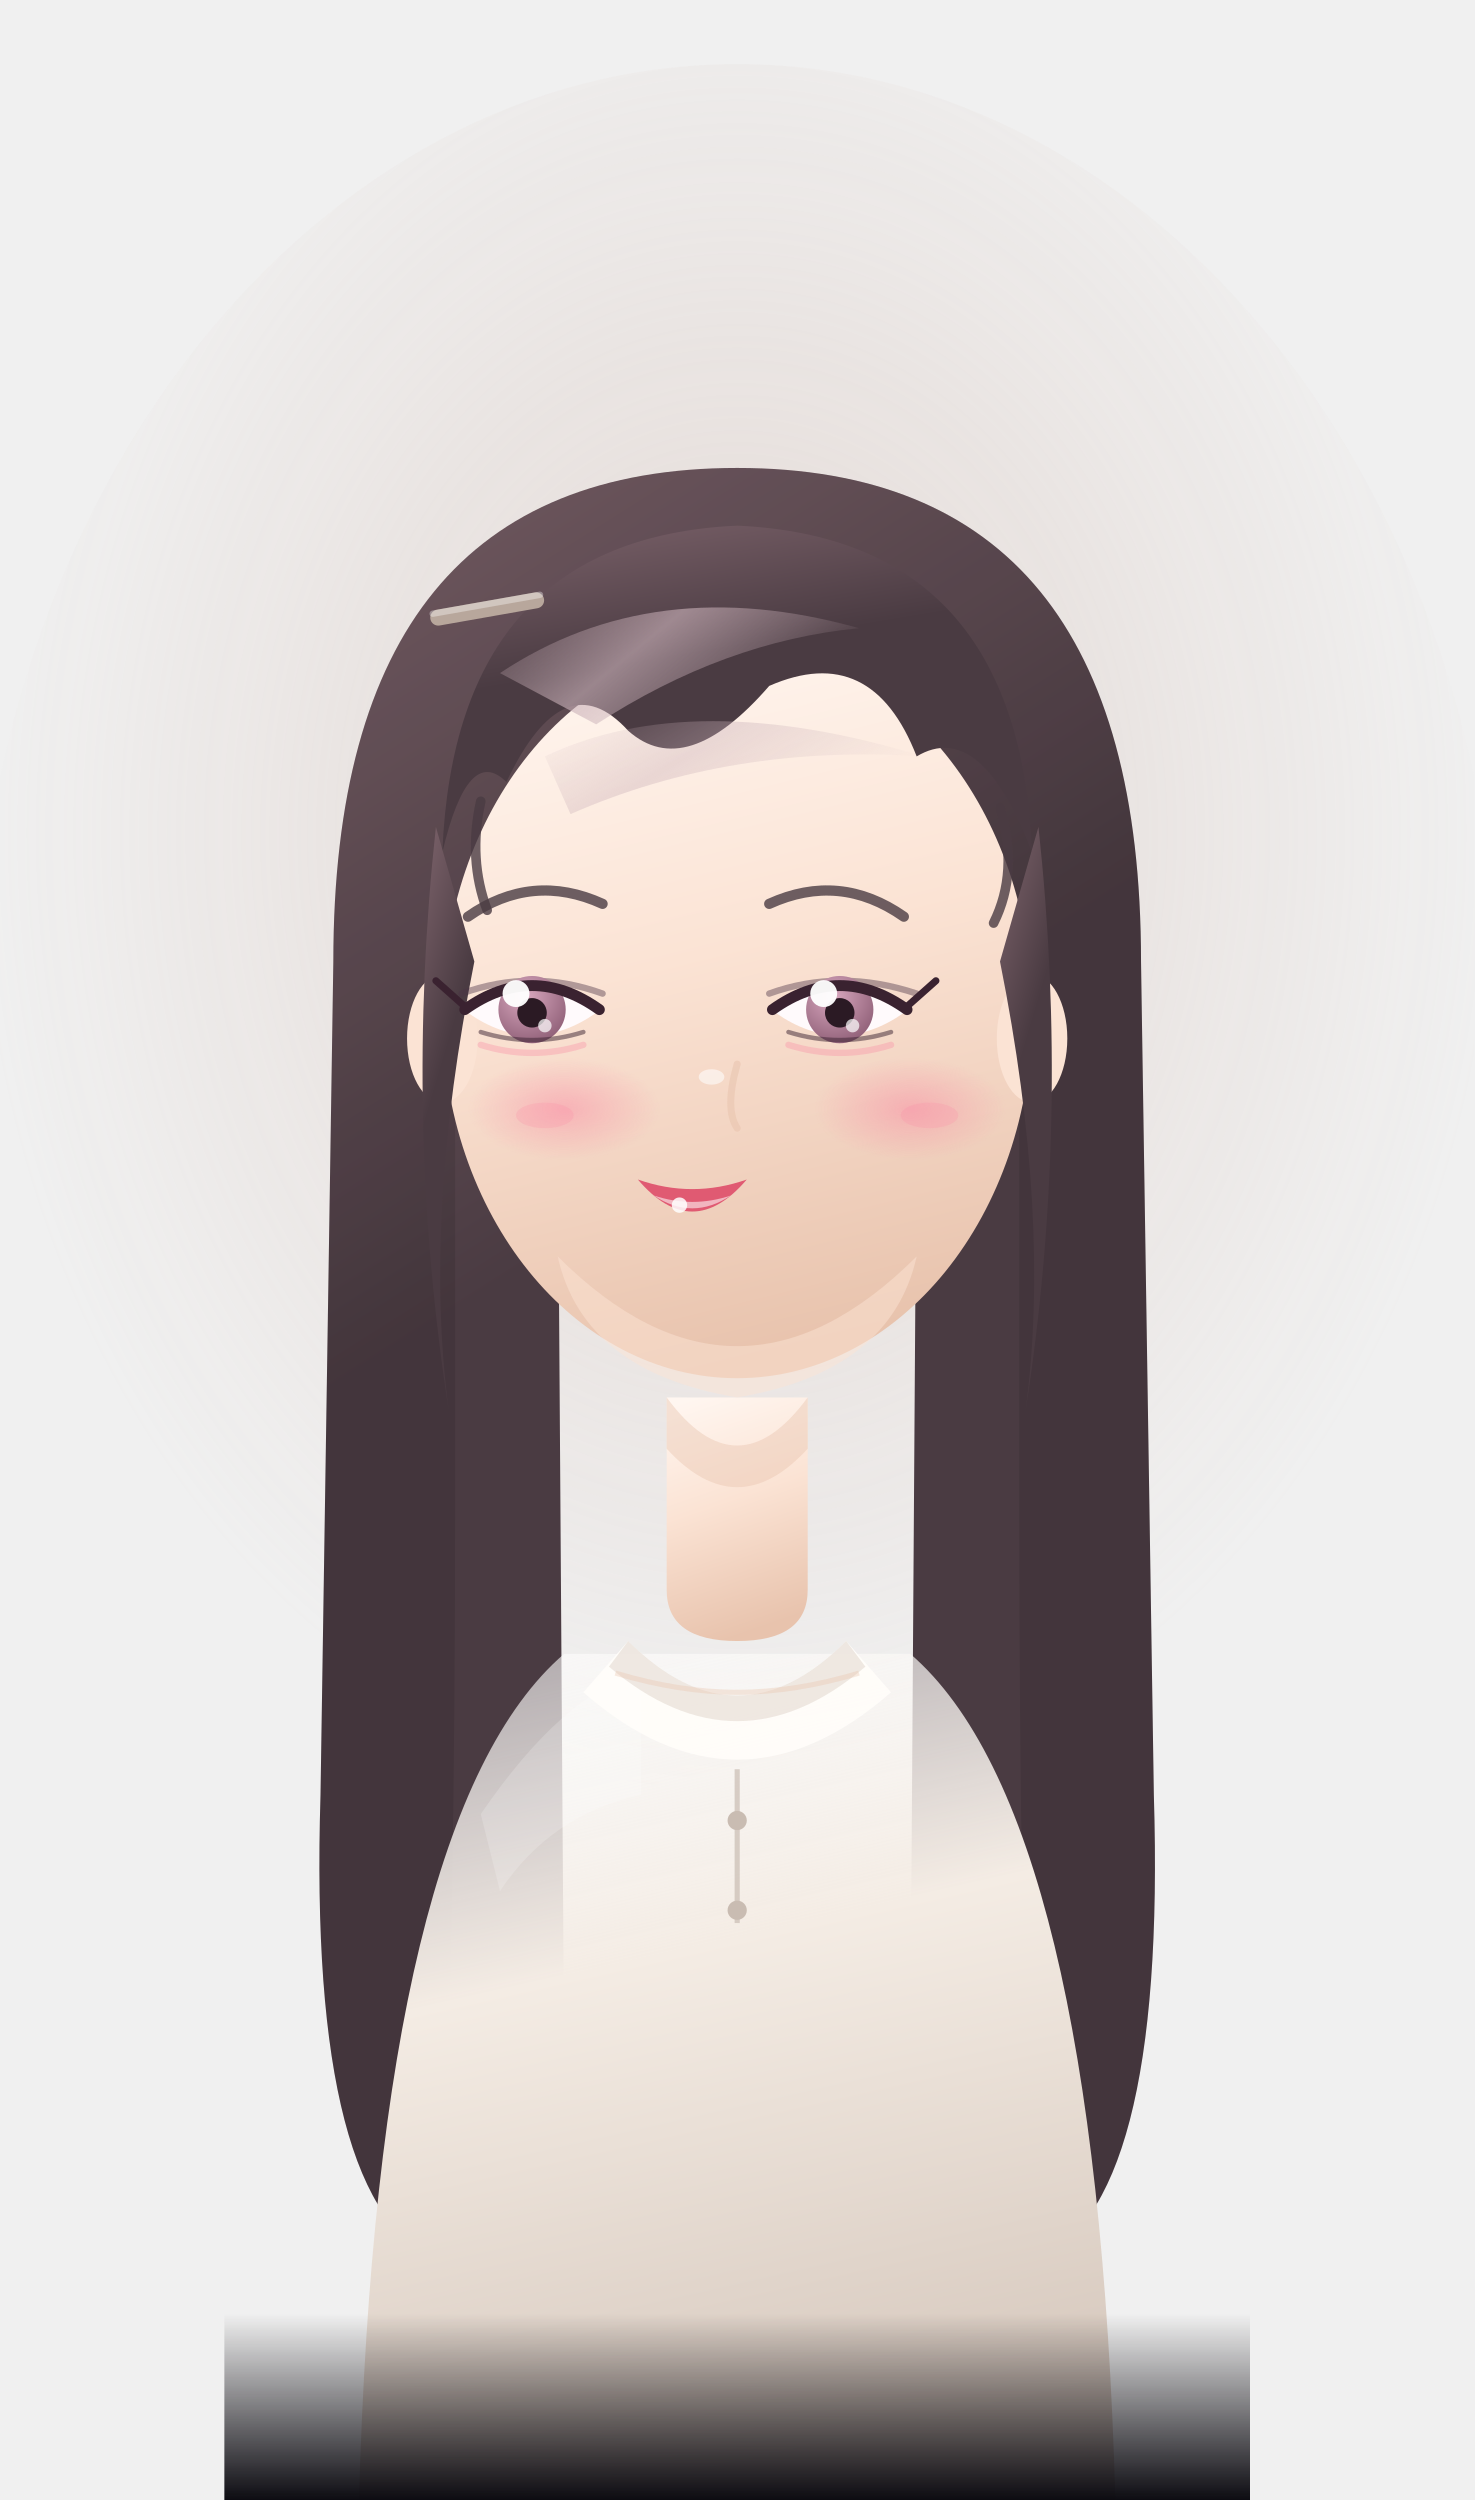
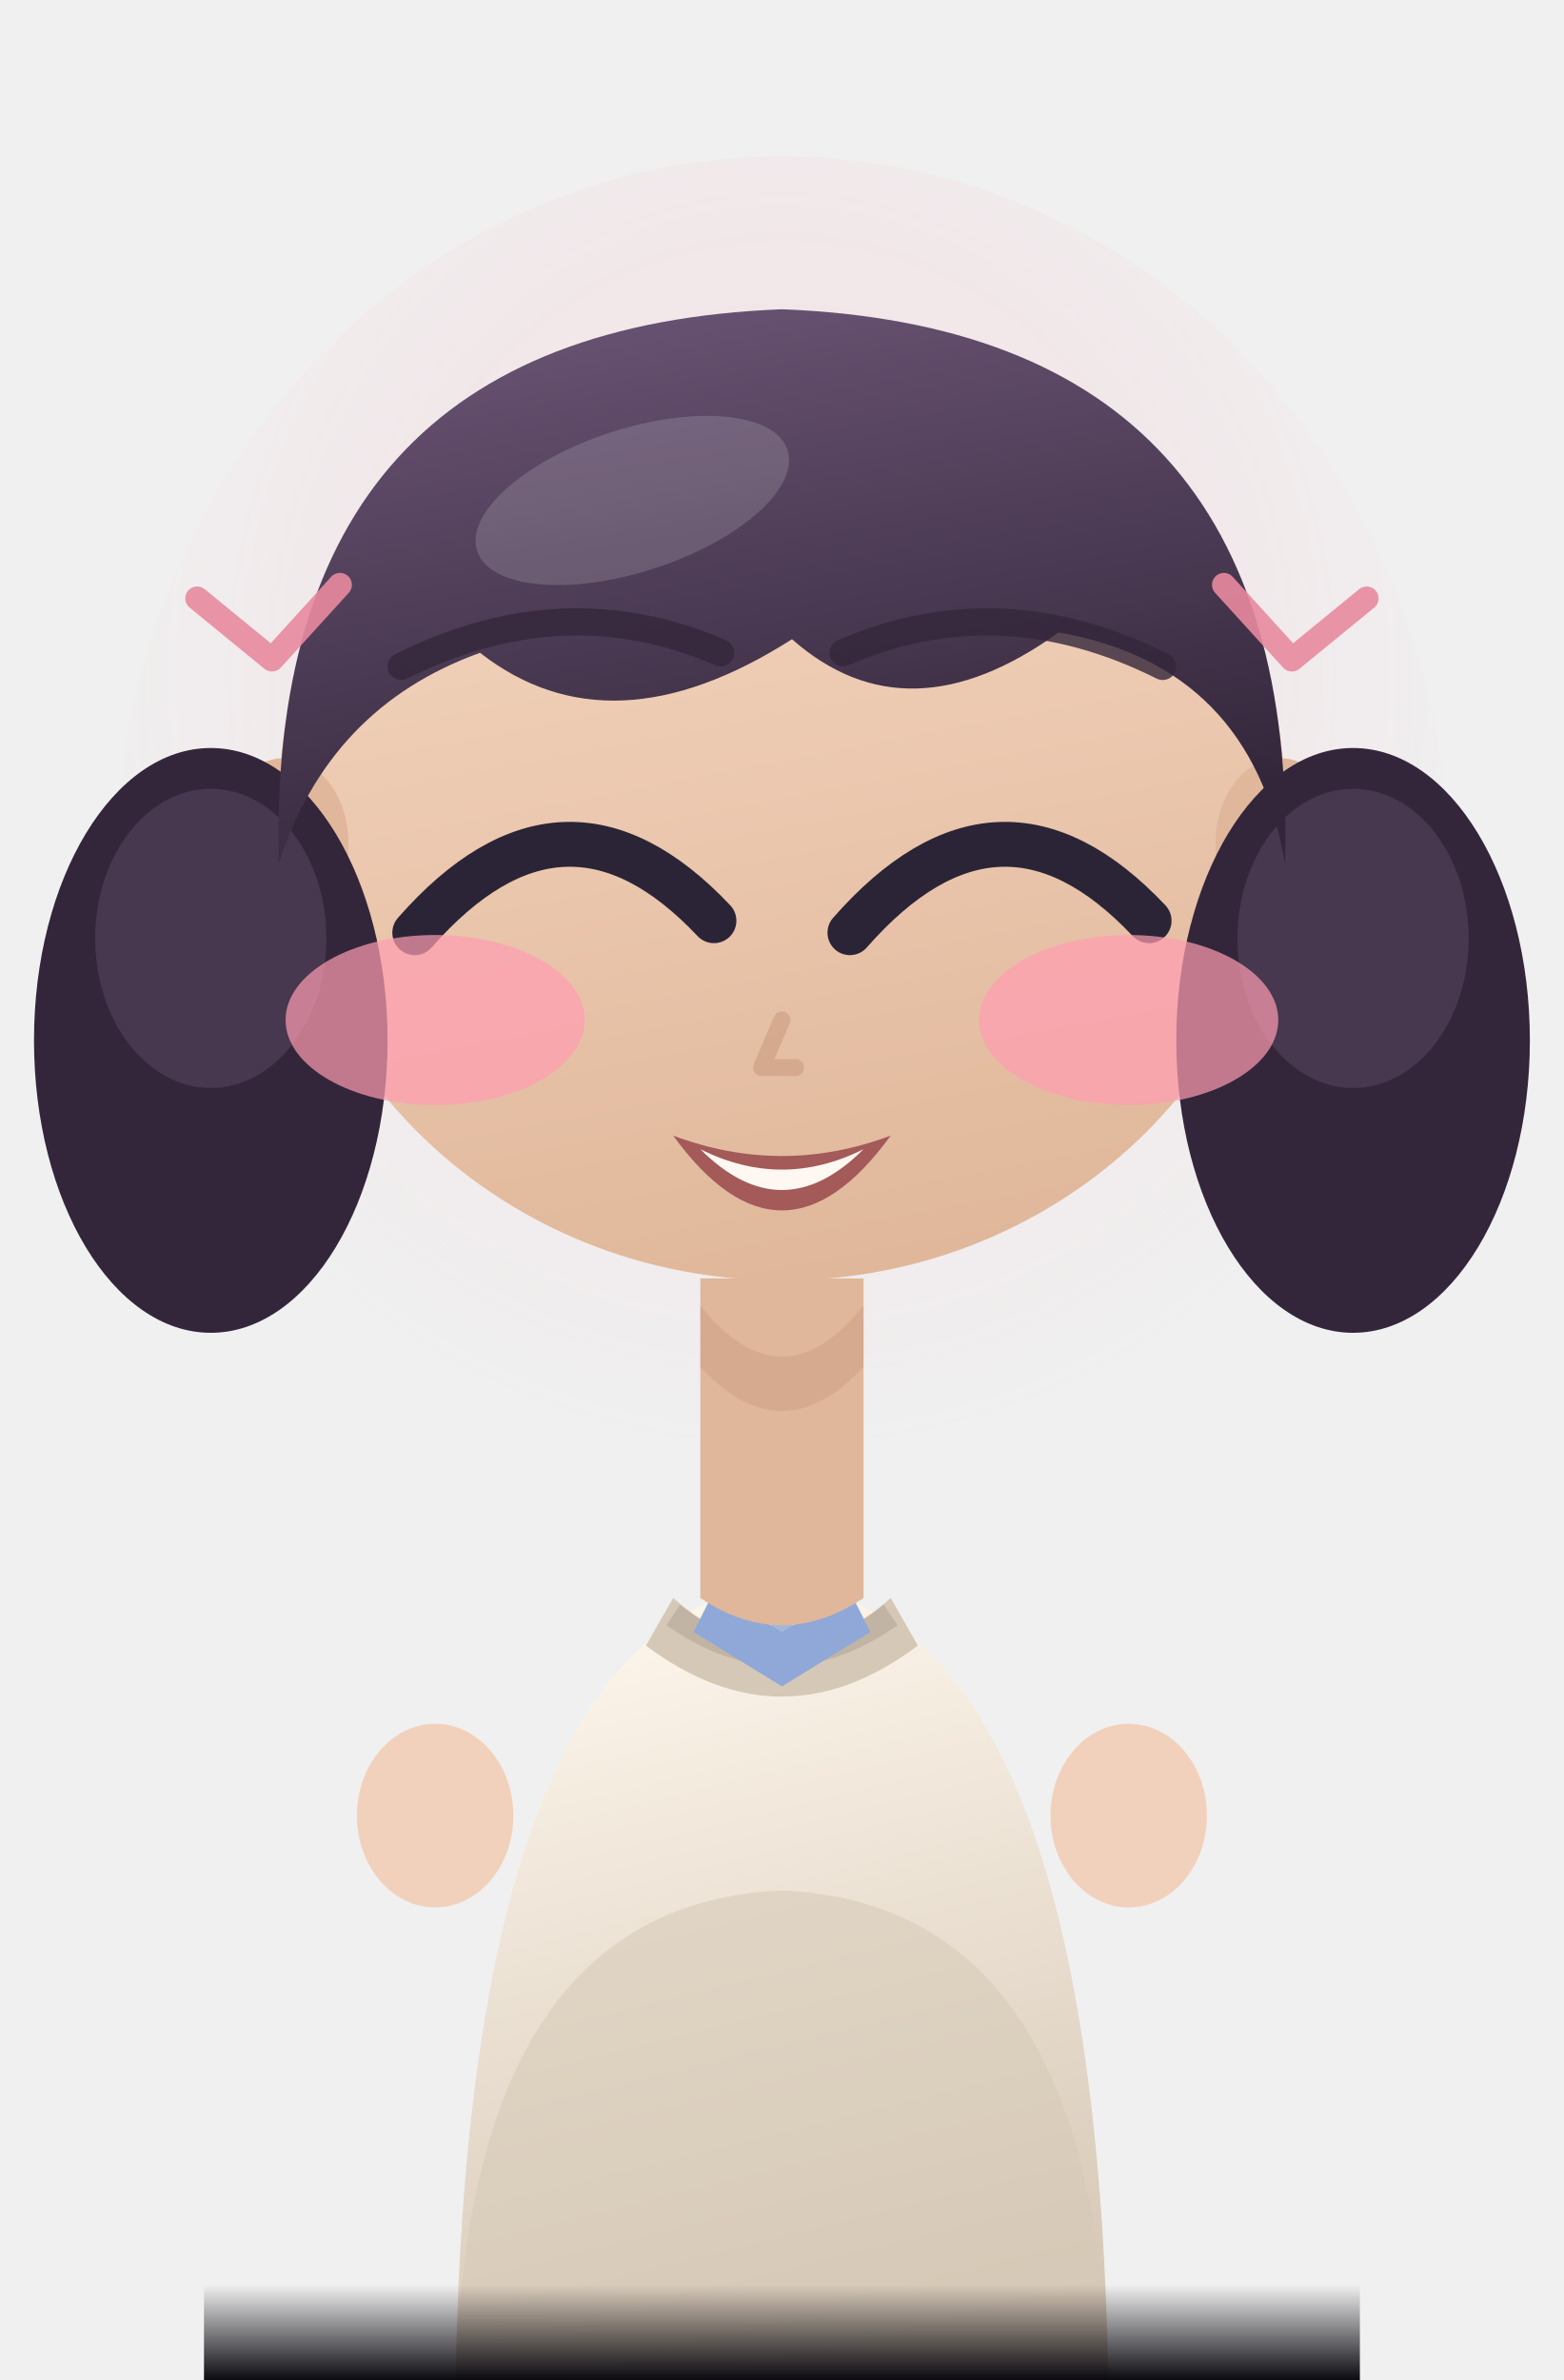
- <svg xmlns="http://www.w3.org/2000/svg" viewBox="0 0 460 780" width="460" height="780" preserveAspectRatio="xMidYMid slice">
+ <svg xmlns="http://www.w3.org/2000/svg" viewBox="0 0 460 700" width="460" height="700" preserveAspectRatio="xMidYMax meet">
  <defs>
-     <linearGradient id="hairG" x1="0.1" y1="0" x2="0.4" y2="1">
-       <stop offset="0%" stop-color="#7a6169" />
-       <stop offset="45%" stop-color="#4a3b42" />
-       <stop offset="100%" stop-color="#4a3b42" />
+     <radialGradient id="iris" cx="0.5" cy="0.28" r="0.75">
+       <stop offset="0%" stop-color="#7e93c4" />
+       <stop offset="55%" stop-color="#3c4a6b" />
+       <stop offset="100%" stop-color="#4a2f52" />
+     </radialGradient>
+     <radialGradient id="aura" cx="0.5" cy="0.36" r="0.55">
+       <stop offset="0%" stop-color="#ff9db0" stop-opacity="0.22" />
+       <stop offset="100%" stop-color="#ff9db0" stop-opacity="0" />
+     </radialGradient>
+     <linearGradient id="hairG" x1="0.2" y1="0" x2="0.5" y2="1">
+       <stop offset="0%" stop-color="#6a5474" />
+       <stop offset="100%" stop-color="#33263a" />
    </linearGradient>
-     <linearGradient id="skinG" x1="0.2" y1="0" x2="0.4" y2="1">
-       <stop offset="0%" stop-color="#fff6f0" />
-       <stop offset="45%" stop-color="#fbe3d4" />
-       <stop offset="100%" stop-color="#e8c3ad" />
+     <linearGradient id="skinG" x1="0.3" y1="0" x2="0.5" y2="1">
+       <stop offset="0%" stop-color="#f6d9c4" />
+       <stop offset="100%" stop-color="#e0b79a" />
    </linearGradient>
-     <linearGradient id="coatG" x1="0.1" y1="0" x2="0.3" y2="1">
-       <stop offset="0%" stop-color="#ffffff" stop-opacity="0.55" />
-       <stop offset="40%" stop-color="#f4ece4" />
-       <stop offset="100%" stop-color="#d6c8bd" />
+     <linearGradient id="clothG" x1="0.2" y1="0" x2="0.4" y2="1">
+       <stop offset="0%" stop-color="#fff8ee" />
+       <stop offset="100%" stop-color="#d6c8b6" />
    </linearGradient>
-     <linearGradient id="hairShineG" x1="0" y1="0" x2="1" y2="0.4">
-       <stop offset="0%" stop-color="#c9b0b8" stop-opacity="0" />
-       <stop offset="45%" stop-color="#c9b0b8" stop-opacity="0.85" />
-       <stop offset="100%" stop-color="#c9b0b8" stop-opacity="0" />
-     </linearGradient>
-     <radialGradient id="irisG" cx="0.4" cy="0.3" r="0.8">
-       <stop offset="0%" stop-color="#d9a8bf" />
-       <stop offset="100%" stop-color="#8a5a72" />
-     </radialGradient>
-     <radialGradient id="blushG" cx="0.5" cy="0.5" r="0.5">
-       <stop offset="0%" stop-color="#f98aa4" stop-opacity="0.5" />
-       <stop offset="100%" stop-color="#f98aa4" stop-opacity="0" />
-     </radialGradient>
-     <radialGradient id="aura" cx="0.5" cy="0.4" r="0.5">
-       <stop offset="0%" stop-color="#c9a89a" stop-opacity="0.32" />
-       <stop offset="100%" stop-color="#c9a89a" stop-opacity="0" />
-     </radialGradient>
    <linearGradient id="fade" x1="0" y1="0" x2="0" y2="1">
-       <stop offset="70%" stop-color="#0b0a10" stop-opacity="0" />
+       <stop offset="80%" stop-color="#0b0a10" stop-opacity="0" />
      <stop offset="100%" stop-color="#0b0a10" stop-opacity="1" />
    </linearGradient>
  </defs>
-   <ellipse cx="230" cy="320" rx="238" ry="300" fill="url(#aura)" />
-   <path d="M104 300 Q104 146 230 146 Q356 146 356 300          L360 560 Q364 690 322 706 Q286 700 284 640          L286 344 L174 344 L176 640 Q174 700 138 706          Q96 690 100 560 Z" fill="url(#hairG)" />
-   <path d="M104 300 Q104 146 230 146 Q356 146 356 300 L360 560 Q364 690 322 706          Q318 600 318 470 L318 344 L142 344 L142 470 Q142 600 138 706          Q96 690 100 560 Z" fill="#000" opacity="0.10" />
-   <path d="M112 780 Q118 566 176 516 L284 516 Q342 566 348 780 Z" fill="url(#coatG)" />
-   <path d="M150 566 Q176 528 200 522 L200 560 Q172 566 156 590 Z" fill="#fff" opacity="0.18" />
-   <path d="M196 512 Q230 546 264 512 L278 528 Q230 570 182 528 Z" fill="#fffdfa" opacity="0.95" />
-   <path d="M196 512 Q230 546 264 512 L270 520 Q230 554 190 520 Z" fill="#d6c8bd" opacity="0.4" />
-   <path d="M230 552 L230 600" stroke="#c9bcb2" stroke-width="1.6" opacity="0.7" />
-   <circle cx="230" cy="568" r="3" fill="#c9bcb2" />
-   <circle cx="230" cy="596" r="3" fill="#c9bcb2" />
-   <path d="M208 436 L208 496 Q208 512 230 512 Q252 512 252 496 L252 436 Z" fill="url(#skinG)" />
-   <path d="M208 436 Q230 466 252 436 L252 452 Q230 476 208 452 Z" fill="#e8c3ad" opacity="0.42" />
-   <path d="M192 522 Q212 528 230 528 Q248 528 268 522" fill="none" stroke="#e8c3ad" stroke-width="1.6" opacity="0.35" />
-   <ellipse cx="230" cy="316" rx="92" ry="114" fill="url(#skinG)" />
-   <path d="M174 392 Q230 448 286 392 Q278 428 230 436 Q182 428 174 392 Z" fill="#fbe3d4" opacity="0.5" />
-   <ellipse cx="138" cy="324" rx="11" ry="20" fill="#fbe3d4" />
-   <ellipse cx="322" cy="324" rx="11" ry="20" fill="#fbe3d4" />
-   <path d="M136 318 Q142 324 136 332" fill="none" stroke="#e8c3ad" stroke-width="1.6" opacity="0.6" />
-   <path d="M138 266 Q142 168 230 164 Q318 168 322 266          Q306 224 286 236 Q272 200 240 214          Q214 244 196 228 Q176 206 158 244 Q146 232 138 266 Z" fill="url(#hairG)" />
-   <path d="M150 250 Q146 268 152 284" fill="none" stroke="#4a3b42" stroke-width="3" stroke-linecap="round" opacity="0.8" />
-   <path d="M312 252 Q318 272 310 288" fill="none" stroke="#4a3b42" stroke-width="3" stroke-linecap="round" opacity="0.8" />
-   <path d="M156 210 Q204 178 268 196 Q226 200 186 226 Z" fill="url(#hairShineG)" opacity="0.75" />
-   <path d="M170 236 Q216 214 288 236 Q228 232 178 254 Z" fill="url(#hairShineG)" opacity="0.45" />
-   <path d="M136 258 Q126 350 140 440 Q132 380 148 300 Z" fill="url(#hairG)" />
-   <path d="M324 258 Q334 350 320 440 Q328 380 312 300 Z" fill="url(#hairG)" />
-   <ellipse cx="176" cy="346" rx="30" ry="16" fill="url(#blushG)" />
-   <ellipse cx="284" cy="346" rx="30" ry="16" fill="url(#blushG)" />
-   <ellipse cx="170" cy="348" rx="9" ry="4" fill="#f98aa4" opacity="0.22" />
-   <ellipse cx="290" cy="348" rx="9" ry="4" fill="#f98aa4" opacity="0.22" />
-   <path d="M146 286 Q166 272 188 282" fill="none" stroke="#4a3b42" stroke-width="3.2" stroke-linecap="round" opacity="0.8" />
-   <path d="M240 282 Q262 272 282 286" fill="none" stroke="#4a3b42" stroke-width="3.2" stroke-linecap="round" opacity="0.8" />
-   <path d="M144 310 Q166 302 188 310" fill="none" stroke="#4a3244" stroke-width="2" opacity="0.42" stroke-linecap="round" />
-   <path d="M240 310 Q262 302 286 310" fill="none" stroke="#4a3244" stroke-width="2" opacity="0.42" stroke-linecap="round" />
-   <path d="M146 316 Q166 302 186 316 Q166 330 146 316 Z" fill="#fffafc" />
-   <path d="M242 316 Q262 302 282 316 Q262 330 242 316 Z" fill="#fffafc" />
-   <circle cx="166" cy="315" r="10.5" fill="url(#irisG)" />
-   <circle cx="262" cy="315" r="10.5" fill="url(#irisG)" />
-   <circle cx="166" cy="316" r="4.6" fill="#2b1a24" />
-   <circle cx="262" cy="316" r="4.6" fill="#2b1a24" />
-   <path d="M145 315 Q166 300 187 315" fill="none" stroke="#3a2230" stroke-width="3.4" stroke-linecap="round" />
-   <path d="M241 315 Q262 300 283 315" fill="none" stroke="#3a2230" stroke-width="3.4" stroke-linecap="round" />
-   <path d="M150 322 Q166 327 182 322" fill="none" stroke="#3a2230" stroke-width="1.4" opacity="0.5" stroke-linecap="round" />
-   <path d="M246 322 Q262 327 278 322" fill="none" stroke="#3a2230" stroke-width="1.4" opacity="0.5" stroke-linecap="round" />
-   <path d="M145 314 L136 306" stroke="#3a2230" stroke-width="2.2" stroke-linecap="round" />
-   <path d="M283 314 L292 306" stroke="#3a2230" stroke-width="2.2" stroke-linecap="round" />
-   <path d="M150 326 Q166 331 182 326" fill="none" stroke="#f98aa4" stroke-width="2" opacity="0.35" stroke-linecap="round" />
-   <path d="M246 326 Q262 331 278 326" fill="none" stroke="#f98aa4" stroke-width="2" opacity="0.35" stroke-linecap="round" />
-   <circle cx="161" cy="310" r="4.2" fill="#fff" opacity="0.95" />
-   <circle cx="257" cy="310" r="4.2" fill="#fff" opacity="0.95" />
-   <circle cx="170" cy="320" r="2.1" fill="#fff" opacity="0.7" />
-   <circle cx="266" cy="320" r="2.1" fill="#fff" opacity="0.7" />
-   <path d="M230 332 Q226 346 230 352" fill="none" stroke="#e8c3ad" stroke-width="2.2" stroke-linecap="round" opacity="0.55" />
-   <ellipse cx="222" cy="336" rx="4" ry="2.4" fill="#fff" opacity="0.55" />
-   <path d="M199 368 Q216 388 233 368 Q216 374 199 368 Z" fill="#e05a72" />
-   <path d="M204 373 Q216 381 228 373 Q216 377 204 373 Z" fill="#fff" opacity="0.55" />
-   <circle cx="212" cy="376" r="2.4" fill="#fff" opacity="0.85" />
-   <g transform="translate(152,190) rotate(-10)">
-     <rect x="-18" y="-2.5" width="36" height="5" rx="2.5" fill="#b8a79c" />
-     <rect x="-18" y="-2.5" width="36" height="2" rx="1" fill="#fff" opacity="0.35" />
-   </g>
-   <rect x="70" y="586" width="320" height="194" fill="url(#fade)" />
+   <ellipse cx="230" cy="256" rx="196" ry="210" fill="url(#aura)" />
+   <path d="M172 600 L172 676 Q172 692 188 692 L214 692 Q228 692 228 676 L228 600 Z" fill="#e0b79a" />
+   <path d="M236 600 L236 676 Q236 692 250 692 L276 692 Q292 692 292 676 L292 600 Z" fill="#e0b79a" />
+   <path d="M166 674 Q158 700 182 704 L224 704 Q234 700 228 678 Z" fill="#4a3f52" />
+   <path d="M238 678 Q232 700 242 704 L284 704 Q308 700 300 674 Z" fill="#4a3f52" />
+   <path d="M134 700 Q138 474 230 466 Q322 474 326 700 Z" fill="url(#clothG)" />
+   <path d="M198 470 Q230 498 262 470 L270 484 Q230 514 190 484 Z" fill="#d6c8b6" />
+   <path d="M200 472 Q230 496 260 472 L264 478 Q230 502 196 478 Z" fill="#000" opacity="0.1" />
+   <path d="M230 496 l-26 -16 l6 -12 l20 12 l20 -12 l6 12 z" fill="#8fa8d8" />
+   <circle cx="230" cy="484" r="7" fill="#8fa8d8" opacity="0.8" />
+   <path d="M134 700 Q138 560 230 556 Q322 560 326 700 Z" fill="#d6c8b6" opacity="0.55" />
+   <ellipse cx="128" cy="534" rx="23" ry="27" fill="#f6d9c4" />
+   <ellipse cx="332" cy="534" rx="23" ry="27" fill="#f6d9c4" />
+   <ellipse cx="128" cy="534" rx="23" ry="27" fill="#e0b79a" opacity="0.22" />
+   <ellipse cx="332" cy="534" rx="23" ry="27" fill="#e0b79a" opacity="0.22" />
+   <path d="M206 376 L206 470 Q230 486 254 470 L254 376 Z" fill="#e0b79a" />
+   <path d="M206 384 Q230 414 254 384 L254 402 Q230 428 206 402 Z" fill="#c99b7e" opacity="0.45" />
+   <ellipse cx="230" cy="236" rx="148" ry="140.6" fill="url(#skinG)" />
+   <ellipse cx="83.48" cy="248" rx="19" ry="25" fill="#e0b79a" />
+   <ellipse cx="376.52" cy="248" rx="19" ry="25" fill="#e0b79a" />
+   <ellipse cx="62" cy="306" rx="52" ry="86" fill="#33263a" />
+   <ellipse cx="398" cy="306" rx="52" ry="86" fill="#33263a" />
+   <ellipse cx="62" cy="276" rx="34" ry="44" fill="#4a3a52" opacity="0.85" />
+   <ellipse cx="398" cy="276" rx="34" ry="44" fill="#4a3a52" opacity="0.85" />
+   <path d="M82 254          Q78 96.88 230 90.96          Q382 96.88 378 254          Q368 196 311.4 186          Q267 218 232.96 188          Q179.68 222 141.2 192          Q96.8 208 82 254 Z" fill="url(#hairG)" />
+   <ellipse cx="186" cy="147.2" rx="48" ry="21" fill="#ffffff" opacity="0.15" transform="rotate(-18 186 147.2)" />
+   <path d="M118 196 Q166 172 212 192" fill="none" stroke="#33263a" stroke-width="8" stroke-linecap="round" opacity="0.8" />
+   <path d="M248 192 Q294 172 342 196" fill="none" stroke="#33263a" stroke-width="8" stroke-linecap="round" opacity="0.8" />
+   <path d="M122 274.32 Q166 224.16 210 270.8" fill="none" stroke="#2b2436" stroke-width="13.2" stroke-linecap="round" />
+   <path d="M250 274.32 Q294 224.16 338 270.8" fill="none" stroke="#2b2436" stroke-width="13.2" stroke-linecap="round" />
+   <path d="M230 300 L224 314 L234 314" fill="none" stroke="#c99b7e" stroke-width="5" stroke-linecap="round" stroke-linejoin="round" opacity="0.6" />
+   <path d="M198 334 Q230 378 262 334                    Q230 346 198 334 Z" fill="#a35a58" />
+   <path d="M206 338 Q230 350 254 338                    Q230 362 206 338 Z" fill="#fff8f2" />
+   <ellipse cx="128" cy="300" rx="44" ry="25" fill="#ff9db0" opacity="0.7" />
+   <ellipse cx="332" cy="300" rx="44" ry="25" fill="#ff9db0" opacity="0.7" />
+   <path d="M80 194 l-22 -18 M80 194 l20 -22" stroke="#e8899f" stroke-width="7" stroke-linecap="round" opacity="0.9" />
+   <path d="M380 194 l22 -18 M380 194 l-20 -22" stroke="#e8899f" stroke-width="7" stroke-linecap="round" opacity="0.9" />
+   <rect x="60" y="560" width="340" height="140" fill="url(#fade)" />
</svg>
